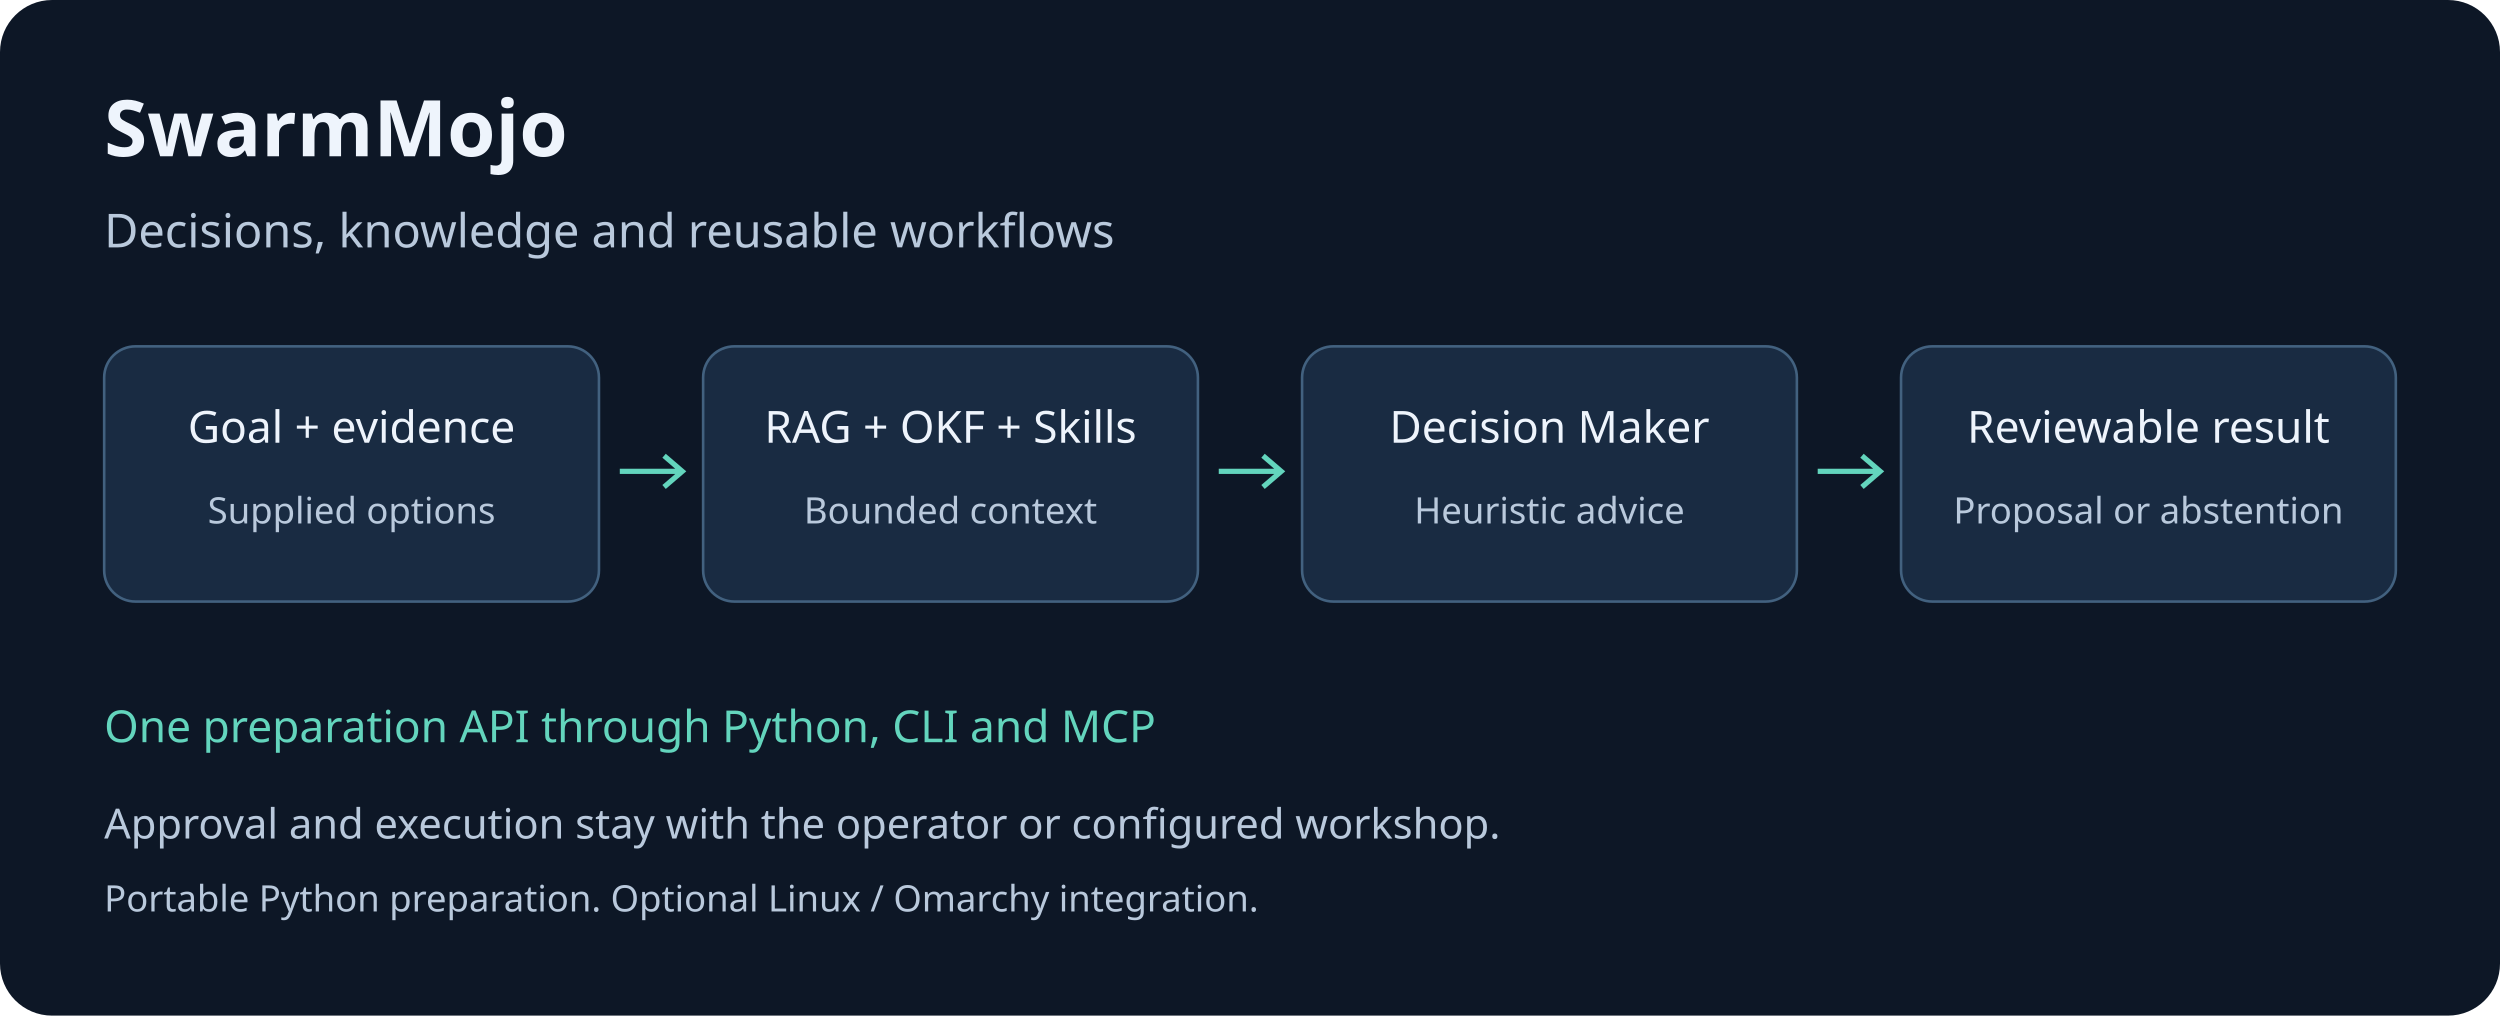
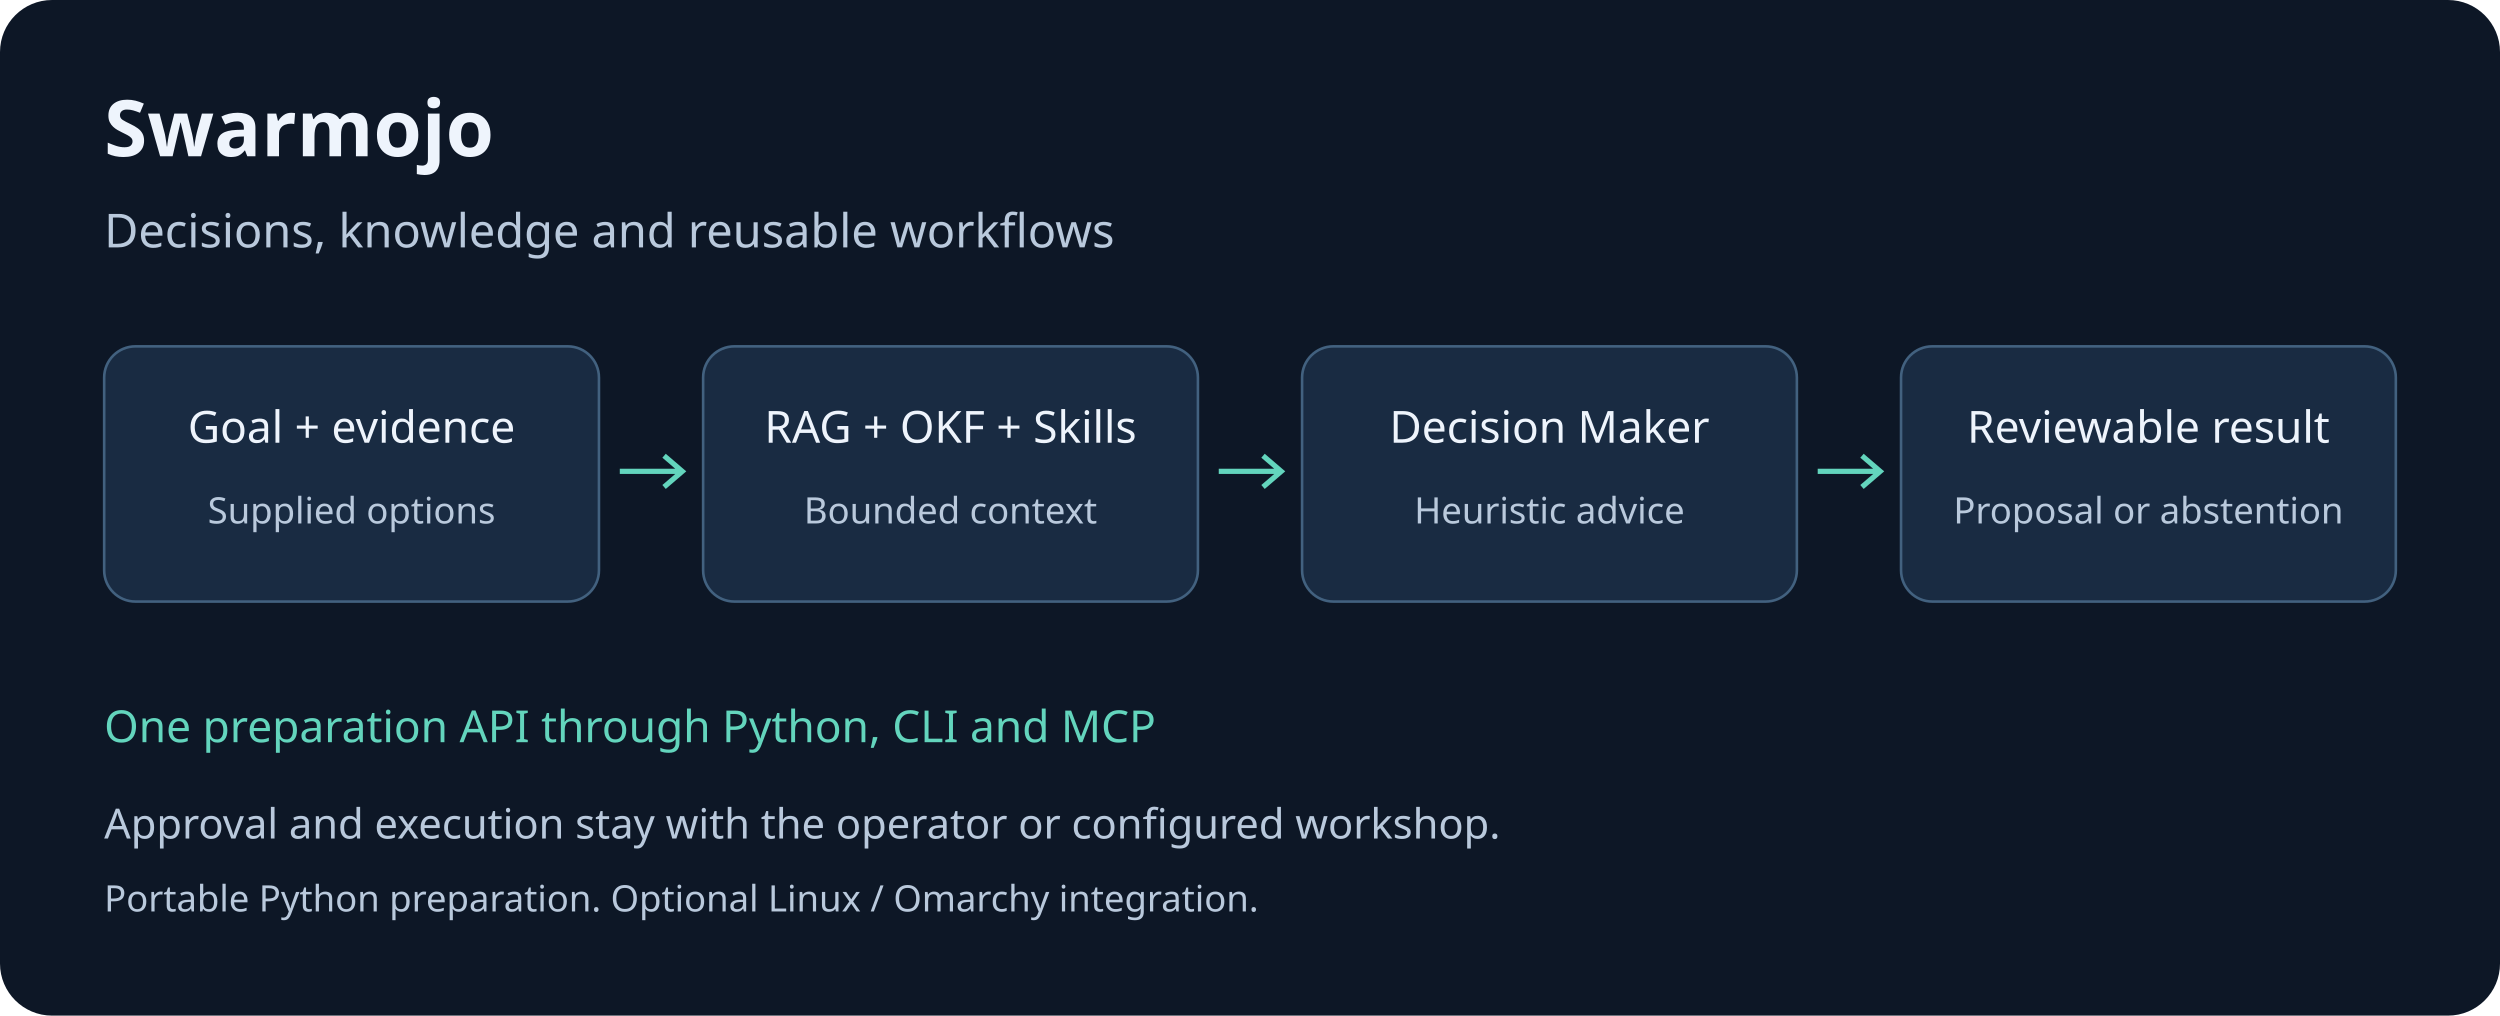
<svg xmlns="http://www.w3.org/2000/svg" viewBox="0 0 960 390" role="img" aria-labelledby="title description">
  <rect width="960" height="390" rx="20" fill="#0d1726" />
  <g font-family="system-ui, sans-serif" fill="#eef4fc">
-     <text x="40" y="60" font-size="30" font-weight="700">SwarmMojo</text>
+     <text x="40" y="60" font-size="30" font-weight="700">Swarmojo</text>
    <text x="40" y="95" font-size="18" fill="#b9c9dc">Decisions, knowledge and reusable workflows</text>
    <g fill="#192b42" stroke="#42617f">
      <rect x="40" y="133" width="190" height="98" rx="12" />
      <rect x="270" y="133" width="190" height="98" rx="12" />
      <rect x="500" y="133" width="190" height="98" rx="12" />
      <rect x="730" y="133" width="190" height="98" rx="12" />
    </g>
    <g text-anchor="middle" font-size="17">
      <text x="135" y="170">Goal + evidence</text>
      <text x="365" y="170">RAG + OKF + Skills</text>
      <text x="595" y="170">Decision Maker</text>
      <text x="825" y="170">Reviewable result</text>
    </g>
    <g text-anchor="middle" font-size="14" fill="#b9c9dc">
      <text x="135" y="201">Supplied options</text>
      <text x="365" y="201">Bounded context</text>
      <text x="595" y="201">Heuristic advice</text>
      <text x="825" y="201">Proposal or abstention</text>
    </g>
    <g fill="none" stroke="#63d5bd" stroke-width="2">
      <path d="M238 181h24m-7-6 7 6-7 6M468 181h24m-7-6 7 6-7 6M698 181h24m-7-6 7 6-7 6" />
    </g>
    <text x="40" y="285" font-size="17" fill="#63d5bd">One preparation API through Python, CLI and MCP</text>
    <text x="40" y="322" font-size="16" fill="#b9c9dc">Approval and execution stay with the operator or configured workshop.</text>
    <text x="40" y="350" font-size="14" fill="#b9c9dc">Portable Python preparation. Optional Linux / Omarchy integration.</text>
  </g>
</svg>
